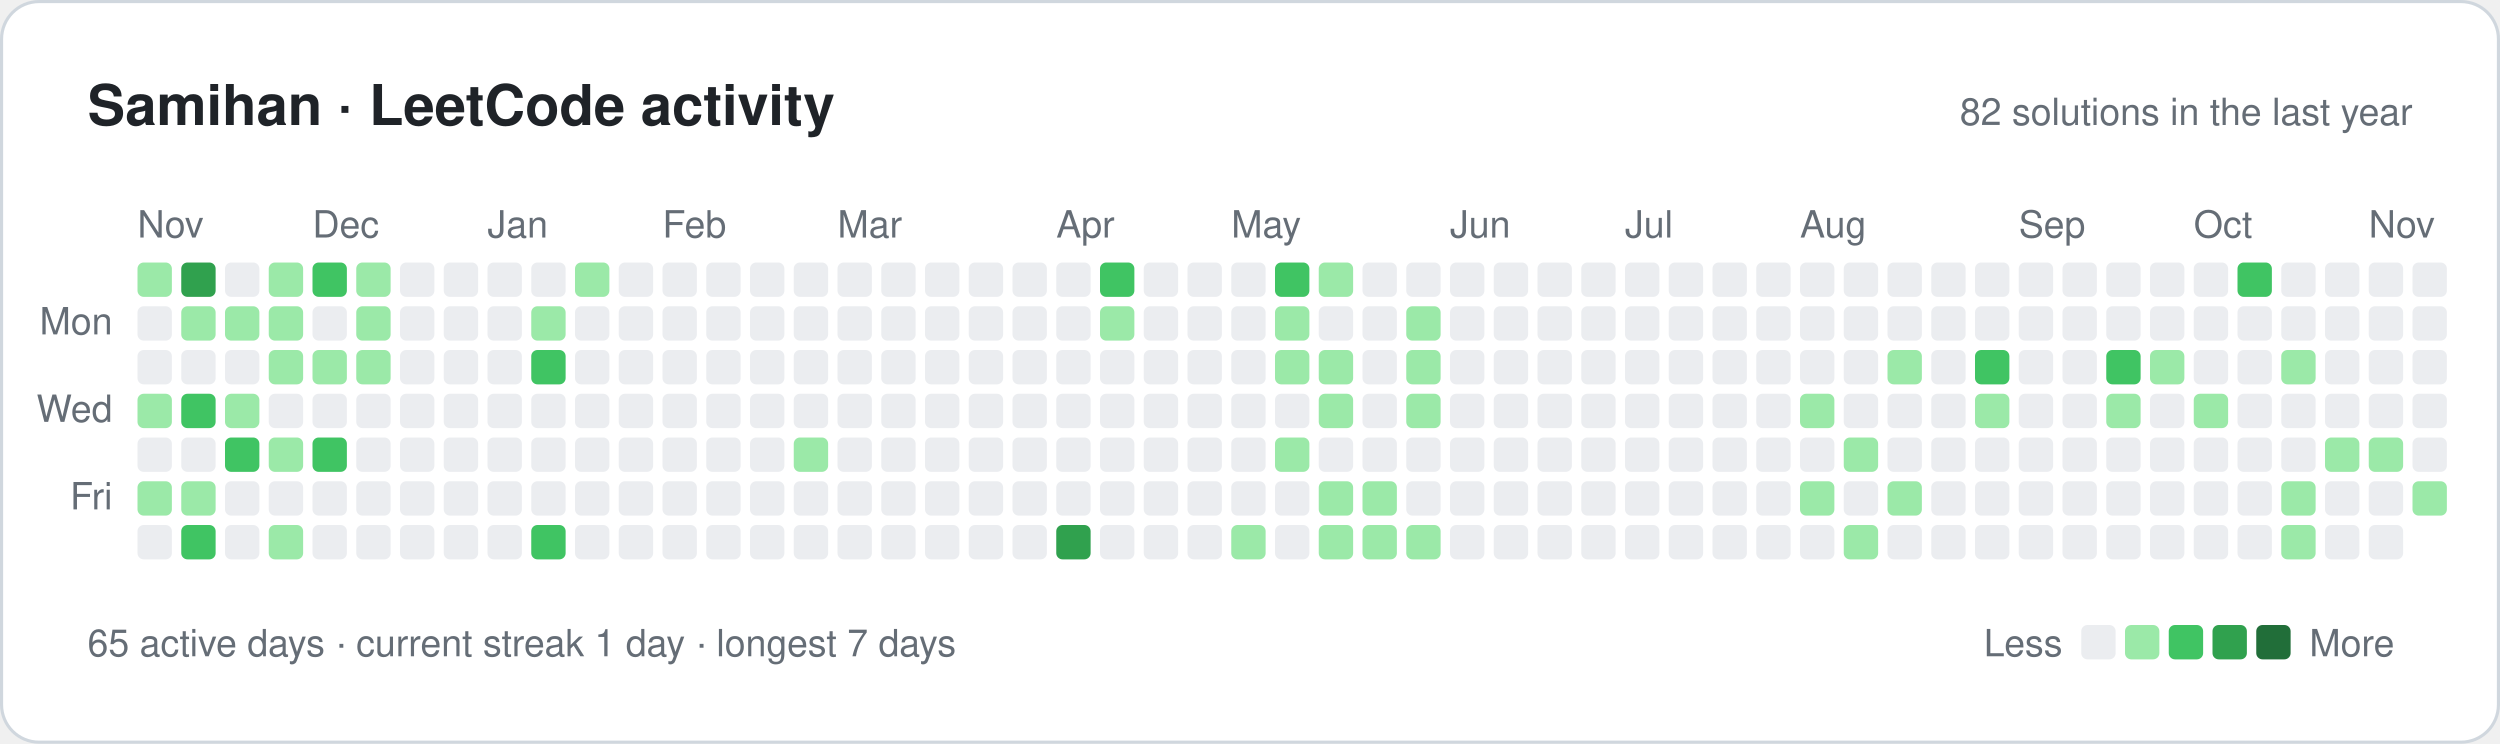
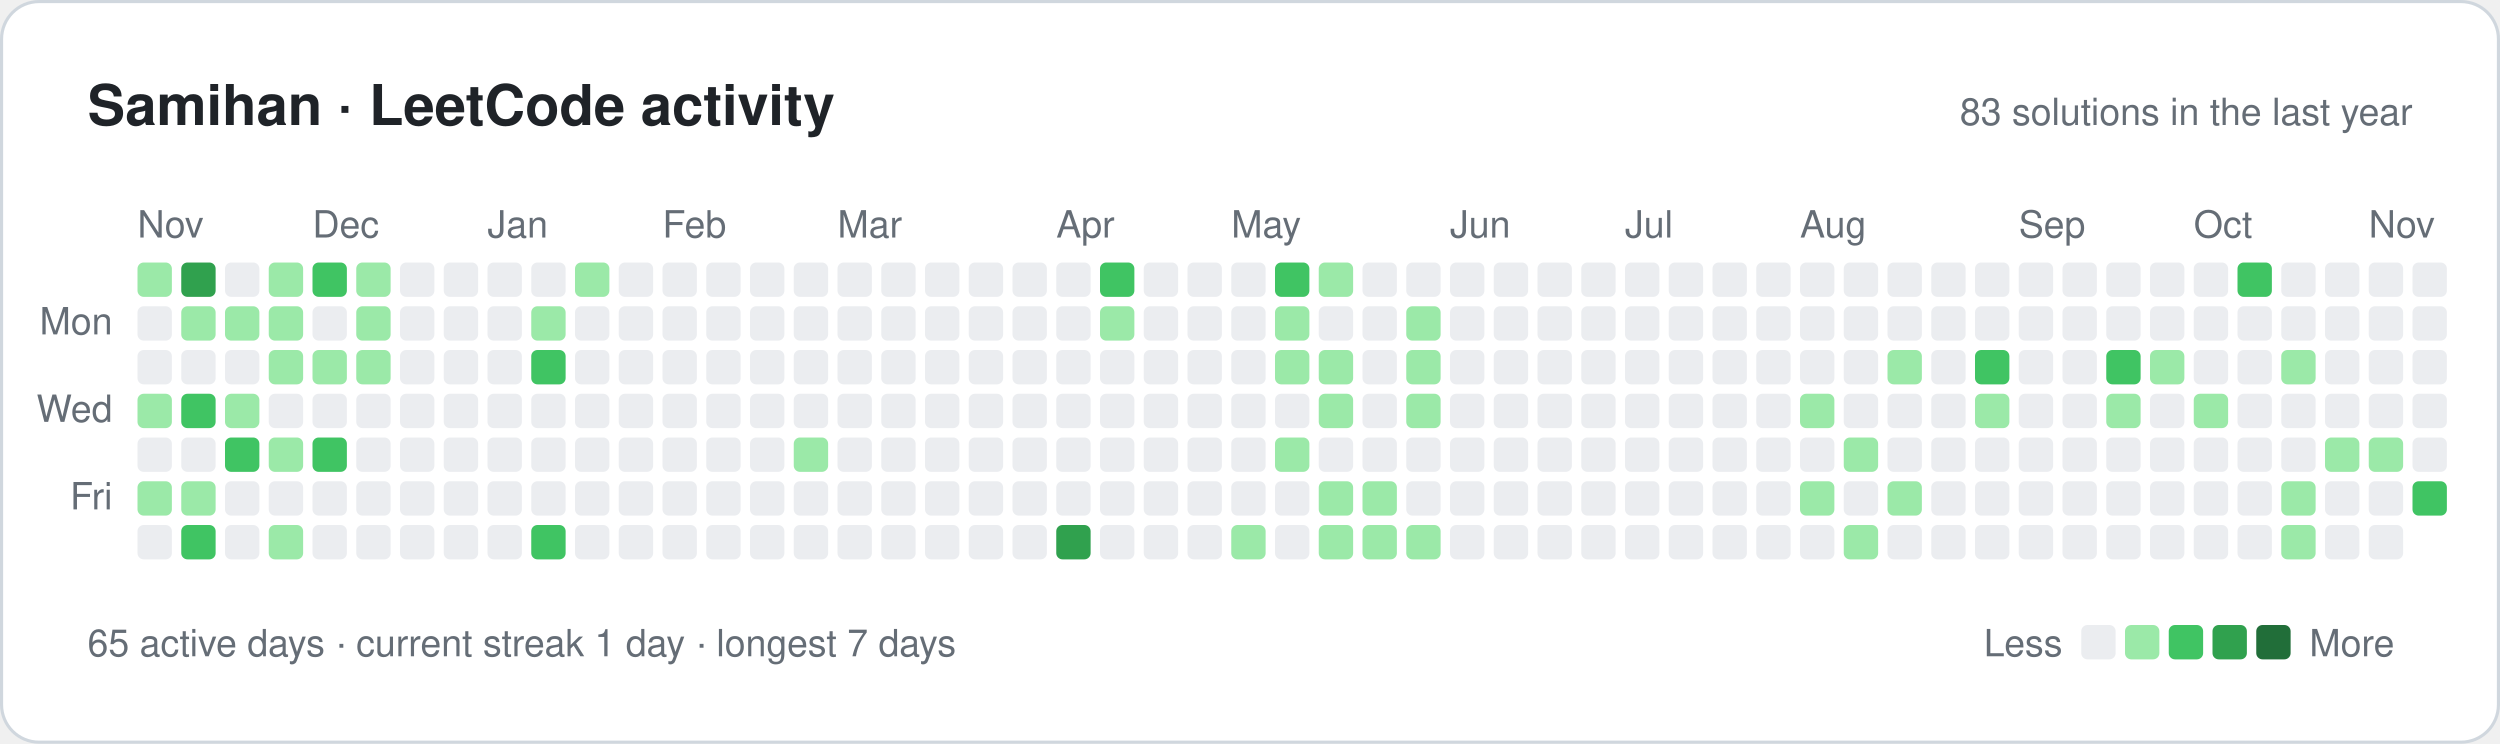
<svg xmlns="http://www.w3.org/2000/svg" width="800" height="238" viewBox="0 0 800 238" font-family="-apple-system,BlinkMacSystemFont,'Segoe UI',Helvetica,Arial,sans-serif" role="img" aria-labelledby="t">
  <style>
.bg{fill:#ffffff;stroke:#d0d7de}.title{fill:#1f2328;font-size:18px;font-weight:600}.muted{fill:#656d76;font-size:12px}
.label{fill:#1f2328;font-size:13px;font-weight:600}.value{fill:#1f2328;font-size:22px;font-weight:700}.value-sm{fill:#1f2328;font-size:14px;font-weight:700}
.total{fill:#1f2328;font-size:30px;font-weight:700}.track{fill:#eaeef2}.ring-track{stroke:#eaeef2}.divider{stroke:#d0d7de}.grid{stroke:#d0d7de;fill:none}
@media (prefers-color-scheme: dark){.bg{fill:#0d1117;stroke:#30363d}.title,.label,.value,.value-sm,.total{fill:#e6edf3}.muted{fill:#8b949e}.track{fill:#21262d}.ring-track{stroke:#21262d}.divider{stroke:#30363d}.grid{stroke:#30363d}}
@keyframes ls-fade{from{opacity:0;transform:translateY(6px)}to{opacity:1;transform:none}}
@keyframes ls-grow{from{transform:scaleX(0)}to{transform:scaleX(1)}}
@keyframes ls-pop{from{opacity:0;transform:scale(.2)}to{opacity:1;transform:scale(1)}}
@keyframes ls-pulse{0%,100%{opacity:1}50%{opacity:.3}}
.fade{animation:ls-fade .6s ease-out both}
.grow{transform-box:fill-box;transform-origin:left center;animation:ls-grow .9s cubic-bezier(.2,.7,.3,1) both}
.pulse{animation:ls-pulse 1.8s ease-in-out infinite}
.d1{animation-delay:0.12s}
.d2{animation-delay:0.24s}
.d3{animation-delay:0.36s}
.d4{animation-delay:0.48s}
.d5{animation-delay:0.60s}
.d6{animation-delay:0.72s}
.d7{animation-delay:0.84s}
.d8{animation-delay:0.96s}
@media (prefers-reduced-motion: reduce){*{animation:none!important}}
.h0{fill:#ebedf0}.h1{fill:#9be9a8}.h2{fill:#40c463}.h3{fill:#30a14e}.h4{fill:#216e39}
@media (prefers-color-scheme: dark){.h0{fill:#161b22}.h1{fill:#0e4429}.h2{fill:#006d32}.h3{fill:#26a641}.h4{fill:#39d353}}
</style>
  <rect x="0.5" y="0.5" width="799" height="237" rx="12" class="bg" />
  <g class="fade">
    <text x="28" y="40" class="title">Samihan · LeetCode activity</text>
-     <text x="772" y="40" class="muted" text-anchor="end">82 solutions in the last year</text>
+     <text x="772" y="40" class="muted" text-anchor="end">83 solutions in the last year</text>
  </g>
  <text x="44" y="76" class="muted" font-size="11">Nov</text>
  <text x="100" y="76" class="muted" font-size="11">Dec</text>
  <text x="156" y="76" class="muted" font-size="11">Jan</text>
  <text x="212" y="76" class="muted" font-size="11">Feb</text>
  <text x="268" y="76" class="muted" font-size="11">Mar</text>
  <text x="338" y="76" class="muted" font-size="11">Apr</text>
  <text x="394" y="76" class="muted" font-size="11">May</text>
  <text x="464" y="76" class="muted" font-size="11">Jun</text>
  <text x="520" y="76" class="muted" font-size="11">Jul</text>
  <text x="576" y="76" class="muted" font-size="11">Aug</text>
  <text x="646" y="76" class="muted" font-size="11">Sep</text>
  <text x="702" y="76" class="muted" font-size="11">Oct</text>
  <text x="758" y="76" class="muted" font-size="11">Nov</text>
  <text x="36" y="107" class="muted" font-size="10" text-anchor="end">Mon</text>
  <text x="36" y="135" class="muted" font-size="10" text-anchor="end">Wed</text>
  <text x="36" y="163" class="muted" font-size="10" text-anchor="end">Fri</text>
  <g class="fade d1">
    <rect x="44" y="84" width="11" height="11" rx="2" class="h1" />
    <rect x="44" y="98" width="11" height="11" rx="2" class="h0" />
    <rect x="44" y="112" width="11" height="11" rx="2" class="h0" />
    <rect x="44" y="126" width="11" height="11" rx="2" class="h1" />
    <rect x="44" y="140" width="11" height="11" rx="2" class="h0" />
    <rect x="44" y="154" width="11" height="11" rx="2" class="h1" />
    <rect x="44" y="168" width="11" height="11" rx="2" class="h0" />
    <rect x="58" y="84" width="11" height="11" rx="2" class="h3" />
    <rect x="58" y="98" width="11" height="11" rx="2" class="h1" />
    <rect x="58" y="112" width="11" height="11" rx="2" class="h0" />
    <rect x="58" y="126" width="11" height="11" rx="2" class="h2" />
    <rect x="58" y="140" width="11" height="11" rx="2" class="h0" />
    <rect x="58" y="154" width="11" height="11" rx="2" class="h1" />
    <rect x="58" y="168" width="11" height="11" rx="2" class="h2" />
    <rect x="72" y="84" width="11" height="11" rx="2" class="h0" />
    <rect x="72" y="98" width="11" height="11" rx="2" class="h1" />
    <rect x="72" y="112" width="11" height="11" rx="2" class="h0" />
    <rect x="72" y="126" width="11" height="11" rx="2" class="h1" />
    <rect x="72" y="140" width="11" height="11" rx="2" class="h2" />
    <rect x="72" y="154" width="11" height="11" rx="2" class="h0" />
    <rect x="72" y="168" width="11" height="11" rx="2" class="h0" />
    <rect x="86" y="84" width="11" height="11" rx="2" class="h1" />
    <rect x="86" y="98" width="11" height="11" rx="2" class="h1" />
    <rect x="86" y="112" width="11" height="11" rx="2" class="h1" />
    <rect x="86" y="126" width="11" height="11" rx="2" class="h0" />
    <rect x="86" y="140" width="11" height="11" rx="2" class="h1" />
    <rect x="86" y="154" width="11" height="11" rx="2" class="h0" />
    <rect x="86" y="168" width="11" height="11" rx="2" class="h1" />
    <rect x="100" y="84" width="11" height="11" rx="2" class="h2" />
    <rect x="100" y="98" width="11" height="11" rx="2" class="h0" />
    <rect x="100" y="112" width="11" height="11" rx="2" class="h1" />
    <rect x="100" y="126" width="11" height="11" rx="2" class="h0" />
    <rect x="100" y="140" width="11" height="11" rx="2" class="h2" />
    <rect x="100" y="154" width="11" height="11" rx="2" class="h0" />
    <rect x="100" y="168" width="11" height="11" rx="2" class="h0" />
    <rect x="114" y="84" width="11" height="11" rx="2" class="h1" />
    <rect x="114" y="98" width="11" height="11" rx="2" class="h1" />
    <rect x="114" y="112" width="11" height="11" rx="2" class="h1" />
    <rect x="114" y="126" width="11" height="11" rx="2" class="h0" />
    <rect x="114" y="140" width="11" height="11" rx="2" class="h0" />
    <rect x="114" y="154" width="11" height="11" rx="2" class="h0" />
    <rect x="114" y="168" width="11" height="11" rx="2" class="h0" />
    <rect x="128" y="84" width="11" height="11" rx="2" class="h0" />
    <rect x="128" y="98" width="11" height="11" rx="2" class="h0" />
    <rect x="128" y="112" width="11" height="11" rx="2" class="h0" />
    <rect x="128" y="126" width="11" height="11" rx="2" class="h0" />
    <rect x="128" y="140" width="11" height="11" rx="2" class="h0" />
    <rect x="128" y="154" width="11" height="11" rx="2" class="h0" />
    <rect x="128" y="168" width="11" height="11" rx="2" class="h0" />
    <rect x="142" y="84" width="11" height="11" rx="2" class="h0" />
    <rect x="142" y="98" width="11" height="11" rx="2" class="h0" />
    <rect x="142" y="112" width="11" height="11" rx="2" class="h0" />
    <rect x="142" y="126" width="11" height="11" rx="2" class="h0" />
    <rect x="142" y="140" width="11" height="11" rx="2" class="h0" />
    <rect x="142" y="154" width="11" height="11" rx="2" class="h0" />
    <rect x="142" y="168" width="11" height="11" rx="2" class="h0" />
    <rect x="156" y="84" width="11" height="11" rx="2" class="h0" />
    <rect x="156" y="98" width="11" height="11" rx="2" class="h0" />
    <rect x="156" y="112" width="11" height="11" rx="2" class="h0" />
    <rect x="156" y="126" width="11" height="11" rx="2" class="h0" />
    <rect x="156" y="140" width="11" height="11" rx="2" class="h0" />
    <rect x="156" y="154" width="11" height="11" rx="2" class="h0" />
    <rect x="156" y="168" width="11" height="11" rx="2" class="h0" />
    <rect x="170" y="84" width="11" height="11" rx="2" class="h0" />
    <rect x="170" y="98" width="11" height="11" rx="2" class="h1" />
    <rect x="170" y="112" width="11" height="11" rx="2" class="h2" />
    <rect x="170" y="126" width="11" height="11" rx="2" class="h0" />
    <rect x="170" y="140" width="11" height="11" rx="2" class="h0" />
    <rect x="170" y="154" width="11" height="11" rx="2" class="h0" />
    <rect x="170" y="168" width="11" height="11" rx="2" class="h2" />
    <rect x="184" y="84" width="11" height="11" rx="2" class="h1" />
    <rect x="184" y="98" width="11" height="11" rx="2" class="h0" />
    <rect x="184" y="112" width="11" height="11" rx="2" class="h0" />
    <rect x="184" y="126" width="11" height="11" rx="2" class="h0" />
    <rect x="184" y="140" width="11" height="11" rx="2" class="h0" />
    <rect x="184" y="154" width="11" height="11" rx="2" class="h0" />
    <rect x="184" y="168" width="11" height="11" rx="2" class="h0" />
    <rect x="198" y="84" width="11" height="11" rx="2" class="h0" />
    <rect x="198" y="98" width="11" height="11" rx="2" class="h0" />
    <rect x="198" y="112" width="11" height="11" rx="2" class="h0" />
    <rect x="198" y="126" width="11" height="11" rx="2" class="h0" />
    <rect x="198" y="140" width="11" height="11" rx="2" class="h0" />
    <rect x="198" y="154" width="11" height="11" rx="2" class="h0" />
    <rect x="198" y="168" width="11" height="11" rx="2" class="h0" />
    <rect x="212" y="84" width="11" height="11" rx="2" class="h0" />
    <rect x="212" y="98" width="11" height="11" rx="2" class="h0" />
    <rect x="212" y="112" width="11" height="11" rx="2" class="h0" />
    <rect x="212" y="126" width="11" height="11" rx="2" class="h0" />
    <rect x="212" y="140" width="11" height="11" rx="2" class="h0" />
    <rect x="212" y="154" width="11" height="11" rx="2" class="h0" />
    <rect x="212" y="168" width="11" height="11" rx="2" class="h0" />
    <rect x="226" y="84" width="11" height="11" rx="2" class="h0" />
    <rect x="226" y="98" width="11" height="11" rx="2" class="h0" />
    <rect x="226" y="112" width="11" height="11" rx="2" class="h0" />
    <rect x="226" y="126" width="11" height="11" rx="2" class="h0" />
    <rect x="226" y="140" width="11" height="11" rx="2" class="h0" />
    <rect x="226" y="154" width="11" height="11" rx="2" class="h0" />
    <rect x="226" y="168" width="11" height="11" rx="2" class="h0" />
    <rect x="240" y="84" width="11" height="11" rx="2" class="h0" />
    <rect x="240" y="98" width="11" height="11" rx="2" class="h0" />
    <rect x="240" y="112" width="11" height="11" rx="2" class="h0" />
    <rect x="240" y="126" width="11" height="11" rx="2" class="h0" />
    <rect x="240" y="140" width="11" height="11" rx="2" class="h0" />
    <rect x="240" y="154" width="11" height="11" rx="2" class="h0" />
    <rect x="240" y="168" width="11" height="11" rx="2" class="h0" />
    <rect x="254" y="84" width="11" height="11" rx="2" class="h0" />
    <rect x="254" y="98" width="11" height="11" rx="2" class="h0" />
    <rect x="254" y="112" width="11" height="11" rx="2" class="h0" />
    <rect x="254" y="126" width="11" height="11" rx="2" class="h0" />
    <rect x="254" y="140" width="11" height="11" rx="2" class="h1" />
    <rect x="254" y="154" width="11" height="11" rx="2" class="h0" />
    <rect x="254" y="168" width="11" height="11" rx="2" class="h0" />
    <rect x="268" y="84" width="11" height="11" rx="2" class="h0" />
    <rect x="268" y="98" width="11" height="11" rx="2" class="h0" />
    <rect x="268" y="112" width="11" height="11" rx="2" class="h0" />
    <rect x="268" y="126" width="11" height="11" rx="2" class="h0" />
    <rect x="268" y="140" width="11" height="11" rx="2" class="h0" />
    <rect x="268" y="154" width="11" height="11" rx="2" class="h0" />
    <rect x="268" y="168" width="11" height="11" rx="2" class="h0" />
    <rect x="282" y="84" width="11" height="11" rx="2" class="h0" />
    <rect x="282" y="98" width="11" height="11" rx="2" class="h0" />
    <rect x="282" y="112" width="11" height="11" rx="2" class="h0" />
    <rect x="282" y="126" width="11" height="11" rx="2" class="h0" />
    <rect x="282" y="140" width="11" height="11" rx="2" class="h0" />
    <rect x="282" y="154" width="11" height="11" rx="2" class="h0" />
    <rect x="282" y="168" width="11" height="11" rx="2" class="h0" />
    <rect x="296" y="84" width="11" height="11" rx="2" class="h0" />
    <rect x="296" y="98" width="11" height="11" rx="2" class="h0" />
    <rect x="296" y="112" width="11" height="11" rx="2" class="h0" />
    <rect x="296" y="126" width="11" height="11" rx="2" class="h0" />
    <rect x="296" y="140" width="11" height="11" rx="2" class="h0" />
    <rect x="296" y="154" width="11" height="11" rx="2" class="h0" />
    <rect x="296" y="168" width="11" height="11" rx="2" class="h0" />
    <rect x="310" y="84" width="11" height="11" rx="2" class="h0" />
    <rect x="310" y="98" width="11" height="11" rx="2" class="h0" />
    <rect x="310" y="112" width="11" height="11" rx="2" class="h0" />
    <rect x="310" y="126" width="11" height="11" rx="2" class="h0" />
    <rect x="310" y="140" width="11" height="11" rx="2" class="h0" />
    <rect x="310" y="154" width="11" height="11" rx="2" class="h0" />
    <rect x="310" y="168" width="11" height="11" rx="2" class="h0" />
    <rect x="324" y="84" width="11" height="11" rx="2" class="h0" />
    <rect x="324" y="98" width="11" height="11" rx="2" class="h0" />
    <rect x="324" y="112" width="11" height="11" rx="2" class="h0" />
    <rect x="324" y="126" width="11" height="11" rx="2" class="h0" />
    <rect x="324" y="140" width="11" height="11" rx="2" class="h0" />
    <rect x="324" y="154" width="11" height="11" rx="2" class="h0" />
    <rect x="324" y="168" width="11" height="11" rx="2" class="h0" />
    <rect x="338" y="84" width="11" height="11" rx="2" class="h0" />
    <rect x="338" y="98" width="11" height="11" rx="2" class="h0" />
    <rect x="338" y="112" width="11" height="11" rx="2" class="h0" />
    <rect x="338" y="126" width="11" height="11" rx="2" class="h0" />
    <rect x="338" y="140" width="11" height="11" rx="2" class="h0" />
    <rect x="338" y="154" width="11" height="11" rx="2" class="h0" />
    <rect x="338" y="168" width="11" height="11" rx="2" class="h3" />
    <rect x="352" y="84" width="11" height="11" rx="2" class="h2" />
    <rect x="352" y="98" width="11" height="11" rx="2" class="h1" />
    <rect x="352" y="112" width="11" height="11" rx="2" class="h0" />
    <rect x="352" y="126" width="11" height="11" rx="2" class="h0" />
    <rect x="352" y="140" width="11" height="11" rx="2" class="h0" />
    <rect x="352" y="154" width="11" height="11" rx="2" class="h0" />
    <rect x="352" y="168" width="11" height="11" rx="2" class="h0" />
    <rect x="366" y="84" width="11" height="11" rx="2" class="h0" />
    <rect x="366" y="98" width="11" height="11" rx="2" class="h0" />
    <rect x="366" y="112" width="11" height="11" rx="2" class="h0" />
    <rect x="366" y="126" width="11" height="11" rx="2" class="h0" />
    <rect x="366" y="140" width="11" height="11" rx="2" class="h0" />
    <rect x="366" y="154" width="11" height="11" rx="2" class="h0" />
    <rect x="366" y="168" width="11" height="11" rx="2" class="h0" />
    <rect x="380" y="84" width="11" height="11" rx="2" class="h0" />
    <rect x="380" y="98" width="11" height="11" rx="2" class="h0" />
    <rect x="380" y="112" width="11" height="11" rx="2" class="h0" />
    <rect x="380" y="126" width="11" height="11" rx="2" class="h0" />
    <rect x="380" y="140" width="11" height="11" rx="2" class="h0" />
    <rect x="380" y="154" width="11" height="11" rx="2" class="h0" />
    <rect x="380" y="168" width="11" height="11" rx="2" class="h0" />
    <rect x="394" y="84" width="11" height="11" rx="2" class="h0" />
    <rect x="394" y="98" width="11" height="11" rx="2" class="h0" />
    <rect x="394" y="112" width="11" height="11" rx="2" class="h0" />
    <rect x="394" y="126" width="11" height="11" rx="2" class="h0" />
    <rect x="394" y="140" width="11" height="11" rx="2" class="h0" />
    <rect x="394" y="154" width="11" height="11" rx="2" class="h0" />
    <rect x="394" y="168" width="11" height="11" rx="2" class="h1" />
    <rect x="408" y="84" width="11" height="11" rx="2" class="h2" />
    <rect x="408" y="98" width="11" height="11" rx="2" class="h1" />
    <rect x="408" y="112" width="11" height="11" rx="2" class="h1" />
    <rect x="408" y="126" width="11" height="11" rx="2" class="h0" />
    <rect x="408" y="140" width="11" height="11" rx="2" class="h1" />
    <rect x="408" y="154" width="11" height="11" rx="2" class="h0" />
    <rect x="408" y="168" width="11" height="11" rx="2" class="h0" />
    <rect x="422" y="84" width="11" height="11" rx="2" class="h1" />
    <rect x="422" y="98" width="11" height="11" rx="2" class="h0" />
    <rect x="422" y="112" width="11" height="11" rx="2" class="h1" />
    <rect x="422" y="126" width="11" height="11" rx="2" class="h1" />
    <rect x="422" y="140" width="11" height="11" rx="2" class="h0" />
    <rect x="422" y="154" width="11" height="11" rx="2" class="h1" />
    <rect x="422" y="168" width="11" height="11" rx="2" class="h1" />
    <rect x="436" y="84" width="11" height="11" rx="2" class="h0" />
    <rect x="436" y="98" width="11" height="11" rx="2" class="h0" />
    <rect x="436" y="112" width="11" height="11" rx="2" class="h0" />
    <rect x="436" y="126" width="11" height="11" rx="2" class="h0" />
    <rect x="436" y="140" width="11" height="11" rx="2" class="h0" />
    <rect x="436" y="154" width="11" height="11" rx="2" class="h1" />
    <rect x="436" y="168" width="11" height="11" rx="2" class="h1" />
    <rect x="450" y="84" width="11" height="11" rx="2" class="h0" />
    <rect x="450" y="98" width="11" height="11" rx="2" class="h1" />
    <rect x="450" y="112" width="11" height="11" rx="2" class="h1" />
    <rect x="450" y="126" width="11" height="11" rx="2" class="h1" />
    <rect x="450" y="140" width="11" height="11" rx="2" class="h0" />
    <rect x="450" y="154" width="11" height="11" rx="2" class="h0" />
    <rect x="450" y="168" width="11" height="11" rx="2" class="h1" />
    <rect x="464" y="84" width="11" height="11" rx="2" class="h0" />
    <rect x="464" y="98" width="11" height="11" rx="2" class="h0" />
    <rect x="464" y="112" width="11" height="11" rx="2" class="h0" />
    <rect x="464" y="126" width="11" height="11" rx="2" class="h0" />
    <rect x="464" y="140" width="11" height="11" rx="2" class="h0" />
    <rect x="464" y="154" width="11" height="11" rx="2" class="h0" />
    <rect x="464" y="168" width="11" height="11" rx="2" class="h0" />
    <rect x="478" y="84" width="11" height="11" rx="2" class="h0" />
    <rect x="478" y="98" width="11" height="11" rx="2" class="h0" />
    <rect x="478" y="112" width="11" height="11" rx="2" class="h0" />
    <rect x="478" y="126" width="11" height="11" rx="2" class="h0" />
    <rect x="478" y="140" width="11" height="11" rx="2" class="h0" />
    <rect x="478" y="154" width="11" height="11" rx="2" class="h0" />
    <rect x="478" y="168" width="11" height="11" rx="2" class="h0" />
    <rect x="492" y="84" width="11" height="11" rx="2" class="h0" />
    <rect x="492" y="98" width="11" height="11" rx="2" class="h0" />
    <rect x="492" y="112" width="11" height="11" rx="2" class="h0" />
    <rect x="492" y="126" width="11" height="11" rx="2" class="h0" />
    <rect x="492" y="140" width="11" height="11" rx="2" class="h0" />
    <rect x="492" y="154" width="11" height="11" rx="2" class="h0" />
    <rect x="492" y="168" width="11" height="11" rx="2" class="h0" />
    <rect x="506" y="84" width="11" height="11" rx="2" class="h0" />
    <rect x="506" y="98" width="11" height="11" rx="2" class="h0" />
    <rect x="506" y="112" width="11" height="11" rx="2" class="h0" />
    <rect x="506" y="126" width="11" height="11" rx="2" class="h0" />
    <rect x="506" y="140" width="11" height="11" rx="2" class="h0" />
    <rect x="506" y="154" width="11" height="11" rx="2" class="h0" />
    <rect x="506" y="168" width="11" height="11" rx="2" class="h0" />
    <rect x="520" y="84" width="11" height="11" rx="2" class="h0" />
    <rect x="520" y="98" width="11" height="11" rx="2" class="h0" />
    <rect x="520" y="112" width="11" height="11" rx="2" class="h0" />
    <rect x="520" y="126" width="11" height="11" rx="2" class="h0" />
    <rect x="520" y="140" width="11" height="11" rx="2" class="h0" />
    <rect x="520" y="154" width="11" height="11" rx="2" class="h0" />
    <rect x="520" y="168" width="11" height="11" rx="2" class="h0" />
    <rect x="534" y="84" width="11" height="11" rx="2" class="h0" />
    <rect x="534" y="98" width="11" height="11" rx="2" class="h0" />
    <rect x="534" y="112" width="11" height="11" rx="2" class="h0" />
    <rect x="534" y="126" width="11" height="11" rx="2" class="h0" />
    <rect x="534" y="140" width="11" height="11" rx="2" class="h0" />
    <rect x="534" y="154" width="11" height="11" rx="2" class="h0" />
    <rect x="534" y="168" width="11" height="11" rx="2" class="h0" />
    <rect x="548" y="84" width="11" height="11" rx="2" class="h0" />
    <rect x="548" y="98" width="11" height="11" rx="2" class="h0" />
    <rect x="548" y="112" width="11" height="11" rx="2" class="h0" />
    <rect x="548" y="126" width="11" height="11" rx="2" class="h0" />
    <rect x="548" y="140" width="11" height="11" rx="2" class="h0" />
    <rect x="548" y="154" width="11" height="11" rx="2" class="h0" />
    <rect x="548" y="168" width="11" height="11" rx="2" class="h0" />
    <rect x="562" y="84" width="11" height="11" rx="2" class="h0" />
    <rect x="562" y="98" width="11" height="11" rx="2" class="h0" />
    <rect x="562" y="112" width="11" height="11" rx="2" class="h0" />
    <rect x="562" y="126" width="11" height="11" rx="2" class="h0" />
    <rect x="562" y="140" width="11" height="11" rx="2" class="h0" />
    <rect x="562" y="154" width="11" height="11" rx="2" class="h0" />
    <rect x="562" y="168" width="11" height="11" rx="2" class="h0" />
    <rect x="576" y="84" width="11" height="11" rx="2" class="h0" />
    <rect x="576" y="98" width="11" height="11" rx="2" class="h0" />
    <rect x="576" y="112" width="11" height="11" rx="2" class="h0" />
    <rect x="576" y="126" width="11" height="11" rx="2" class="h1" />
    <rect x="576" y="140" width="11" height="11" rx="2" class="h0" />
    <rect x="576" y="154" width="11" height="11" rx="2" class="h1" />
    <rect x="576" y="168" width="11" height="11" rx="2" class="h0" />
    <rect x="590" y="84" width="11" height="11" rx="2" class="h0" />
    <rect x="590" y="98" width="11" height="11" rx="2" class="h0" />
    <rect x="590" y="112" width="11" height="11" rx="2" class="h0" />
    <rect x="590" y="126" width="11" height="11" rx="2" class="h0" />
    <rect x="590" y="140" width="11" height="11" rx="2" class="h1" />
    <rect x="590" y="154" width="11" height="11" rx="2" class="h0" />
    <rect x="590" y="168" width="11" height="11" rx="2" class="h1" />
    <rect x="604" y="84" width="11" height="11" rx="2" class="h0" />
    <rect x="604" y="98" width="11" height="11" rx="2" class="h0" />
    <rect x="604" y="112" width="11" height="11" rx="2" class="h1" />
    <rect x="604" y="126" width="11" height="11" rx="2" class="h0" />
    <rect x="604" y="140" width="11" height="11" rx="2" class="h0" />
    <rect x="604" y="154" width="11" height="11" rx="2" class="h1" />
    <rect x="604" y="168" width="11" height="11" rx="2" class="h0" />
    <rect x="618" y="84" width="11" height="11" rx="2" class="h0" />
    <rect x="618" y="98" width="11" height="11" rx="2" class="h0" />
    <rect x="618" y="112" width="11" height="11" rx="2" class="h0" />
    <rect x="618" y="126" width="11" height="11" rx="2" class="h0" />
    <rect x="618" y="140" width="11" height="11" rx="2" class="h0" />
    <rect x="618" y="154" width="11" height="11" rx="2" class="h0" />
    <rect x="618" y="168" width="11" height="11" rx="2" class="h0" />
    <rect x="632" y="84" width="11" height="11" rx="2" class="h0" />
    <rect x="632" y="98" width="11" height="11" rx="2" class="h0" />
    <rect x="632" y="112" width="11" height="11" rx="2" class="h2" />
    <rect x="632" y="126" width="11" height="11" rx="2" class="h1" />
    <rect x="632" y="140" width="11" height="11" rx="2" class="h0" />
    <rect x="632" y="154" width="11" height="11" rx="2" class="h0" />
    <rect x="632" y="168" width="11" height="11" rx="2" class="h0" />
    <rect x="646" y="84" width="11" height="11" rx="2" class="h0" />
    <rect x="646" y="98" width="11" height="11" rx="2" class="h0" />
    <rect x="646" y="112" width="11" height="11" rx="2" class="h0" />
    <rect x="646" y="126" width="11" height="11" rx="2" class="h0" />
    <rect x="646" y="140" width="11" height="11" rx="2" class="h0" />
    <rect x="646" y="154" width="11" height="11" rx="2" class="h0" />
    <rect x="646" y="168" width="11" height="11" rx="2" class="h0" />
    <rect x="660" y="84" width="11" height="11" rx="2" class="h0" />
    <rect x="660" y="98" width="11" height="11" rx="2" class="h0" />
    <rect x="660" y="112" width="11" height="11" rx="2" class="h0" />
    <rect x="660" y="126" width="11" height="11" rx="2" class="h0" />
    <rect x="660" y="140" width="11" height="11" rx="2" class="h0" />
    <rect x="660" y="154" width="11" height="11" rx="2" class="h0" />
    <rect x="660" y="168" width="11" height="11" rx="2" class="h0" />
    <rect x="674" y="84" width="11" height="11" rx="2" class="h0" />
    <rect x="674" y="98" width="11" height="11" rx="2" class="h0" />
    <rect x="674" y="112" width="11" height="11" rx="2" class="h2" />
    <rect x="674" y="126" width="11" height="11" rx="2" class="h1" />
    <rect x="674" y="140" width="11" height="11" rx="2" class="h0" />
    <rect x="674" y="154" width="11" height="11" rx="2" class="h0" />
    <rect x="674" y="168" width="11" height="11" rx="2" class="h0" />
    <rect x="688" y="84" width="11" height="11" rx="2" class="h0" />
    <rect x="688" y="98" width="11" height="11" rx="2" class="h0" />
    <rect x="688" y="112" width="11" height="11" rx="2" class="h1" />
    <rect x="688" y="126" width="11" height="11" rx="2" class="h0" />
    <rect x="688" y="140" width="11" height="11" rx="2" class="h0" />
    <rect x="688" y="154" width="11" height="11" rx="2" class="h0" />
    <rect x="688" y="168" width="11" height="11" rx="2" class="h0" />
    <rect x="702" y="84" width="11" height="11" rx="2" class="h0" />
    <rect x="702" y="98" width="11" height="11" rx="2" class="h0" />
    <rect x="702" y="112" width="11" height="11" rx="2" class="h0" />
    <rect x="702" y="126" width="11" height="11" rx="2" class="h1" />
    <rect x="702" y="140" width="11" height="11" rx="2" class="h0" />
    <rect x="702" y="154" width="11" height="11" rx="2" class="h0" />
    <rect x="702" y="168" width="11" height="11" rx="2" class="h0" />
    <rect x="716" y="84" width="11" height="11" rx="2" class="h2" />
    <rect x="716" y="98" width="11" height="11" rx="2" class="h0" />
    <rect x="716" y="112" width="11" height="11" rx="2" class="h0" />
    <rect x="716" y="126" width="11" height="11" rx="2" class="h0" />
    <rect x="716" y="140" width="11" height="11" rx="2" class="h0" />
    <rect x="716" y="154" width="11" height="11" rx="2" class="h0" />
    <rect x="716" y="168" width="11" height="11" rx="2" class="h0" />
    <rect x="730" y="84" width="11" height="11" rx="2" class="h0" />
    <rect x="730" y="98" width="11" height="11" rx="2" class="h0" />
    <rect x="730" y="112" width="11" height="11" rx="2" class="h1" />
    <rect x="730" y="126" width="11" height="11" rx="2" class="h0" />
    <rect x="730" y="140" width="11" height="11" rx="2" class="h0" />
    <rect x="730" y="154" width="11" height="11" rx="2" class="h1" />
    <rect x="730" y="168" width="11" height="11" rx="2" class="h1" />
    <rect x="744" y="84" width="11" height="11" rx="2" class="h0" />
    <rect x="744" y="98" width="11" height="11" rx="2" class="h0" />
    <rect x="744" y="112" width="11" height="11" rx="2" class="h0" />
    <rect x="744" y="126" width="11" height="11" rx="2" class="h0" />
    <rect x="744" y="140" width="11" height="11" rx="2" class="h1" />
    <rect x="744" y="154" width="11" height="11" rx="2" class="h0" />
    <rect x="744" y="168" width="11" height="11" rx="2" class="h0" />
    <rect x="758" y="84" width="11" height="11" rx="2" class="h0" />
    <rect x="758" y="98" width="11" height="11" rx="2" class="h0" />
    <rect x="758" y="112" width="11" height="11" rx="2" class="h0" />
    <rect x="758" y="126" width="11" height="11" rx="2" class="h0" />
    <rect x="758" y="140" width="11" height="11" rx="2" class="h1" />
    <rect x="758" y="154" width="11" height="11" rx="2" class="h0" />
    <rect x="758" y="168" width="11" height="11" rx="2" class="h0" />
    <rect x="772" y="84" width="11" height="11" rx="2" class="h0" />
    <rect x="772" y="98" width="11" height="11" rx="2" class="h0" />
    <rect x="772" y="112" width="11" height="11" rx="2" class="h0" />
    <rect x="772" y="126" width="11" height="11" rx="2" class="h0" />
    <rect x="772" y="140" width="11" height="11" rx="2" class="h0" />
-     <rect x="772" y="154" width="11" height="11" rx="2" class="h1" />
+     <rect x="772" y="154" width="11" height="11" rx="2" class="h2" />
  </g>
  <text x="28" y="210" class="muted">65 active days · current streak 1 day · longest 7 days</text>
  <text x="660" y="210" class="muted" text-anchor="end">Less</text>
  <rect x="666" y="200" width="11" height="11" rx="2" class="h0" />
  <rect x="680" y="200" width="11" height="11" rx="2" class="h1" />
  <rect x="694" y="200" width="11" height="11" rx="2" class="h2" />
  <rect x="708" y="200" width="11" height="11" rx="2" class="h3" />
  <rect x="722" y="200" width="11" height="11" rx="2" class="h4" />
  <text x="739" y="210" class="muted">More</text>
</svg>
